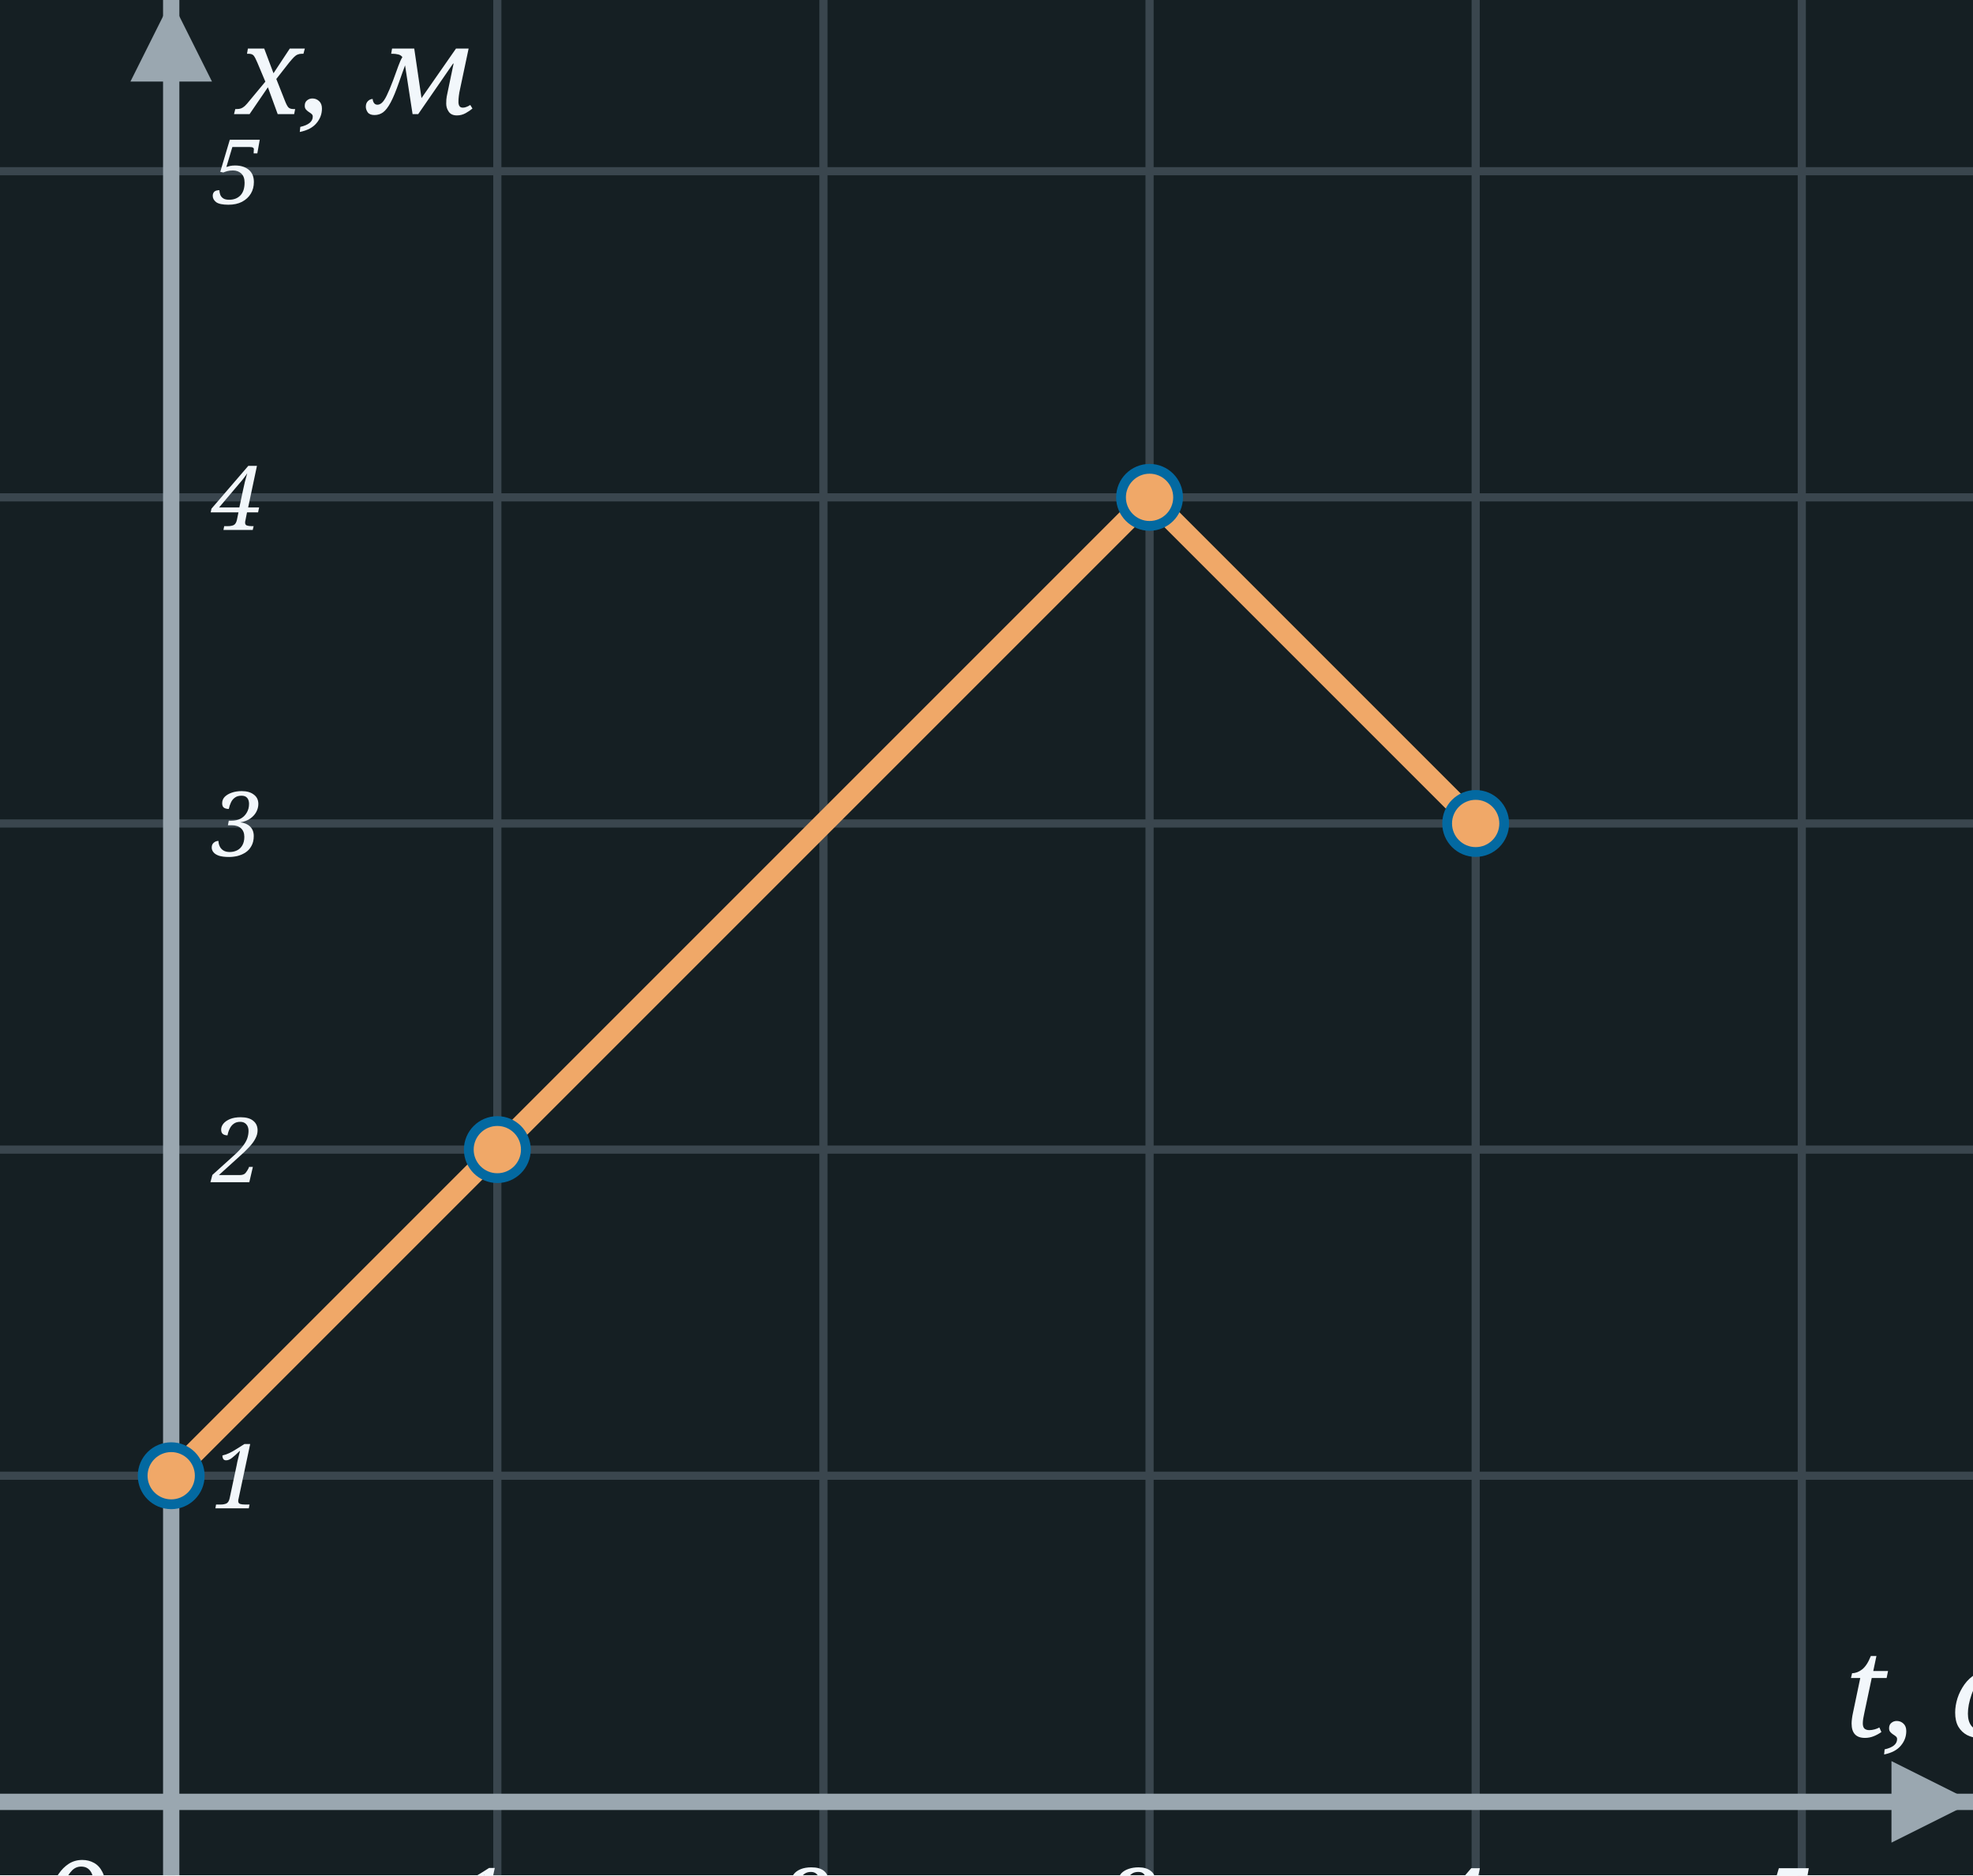
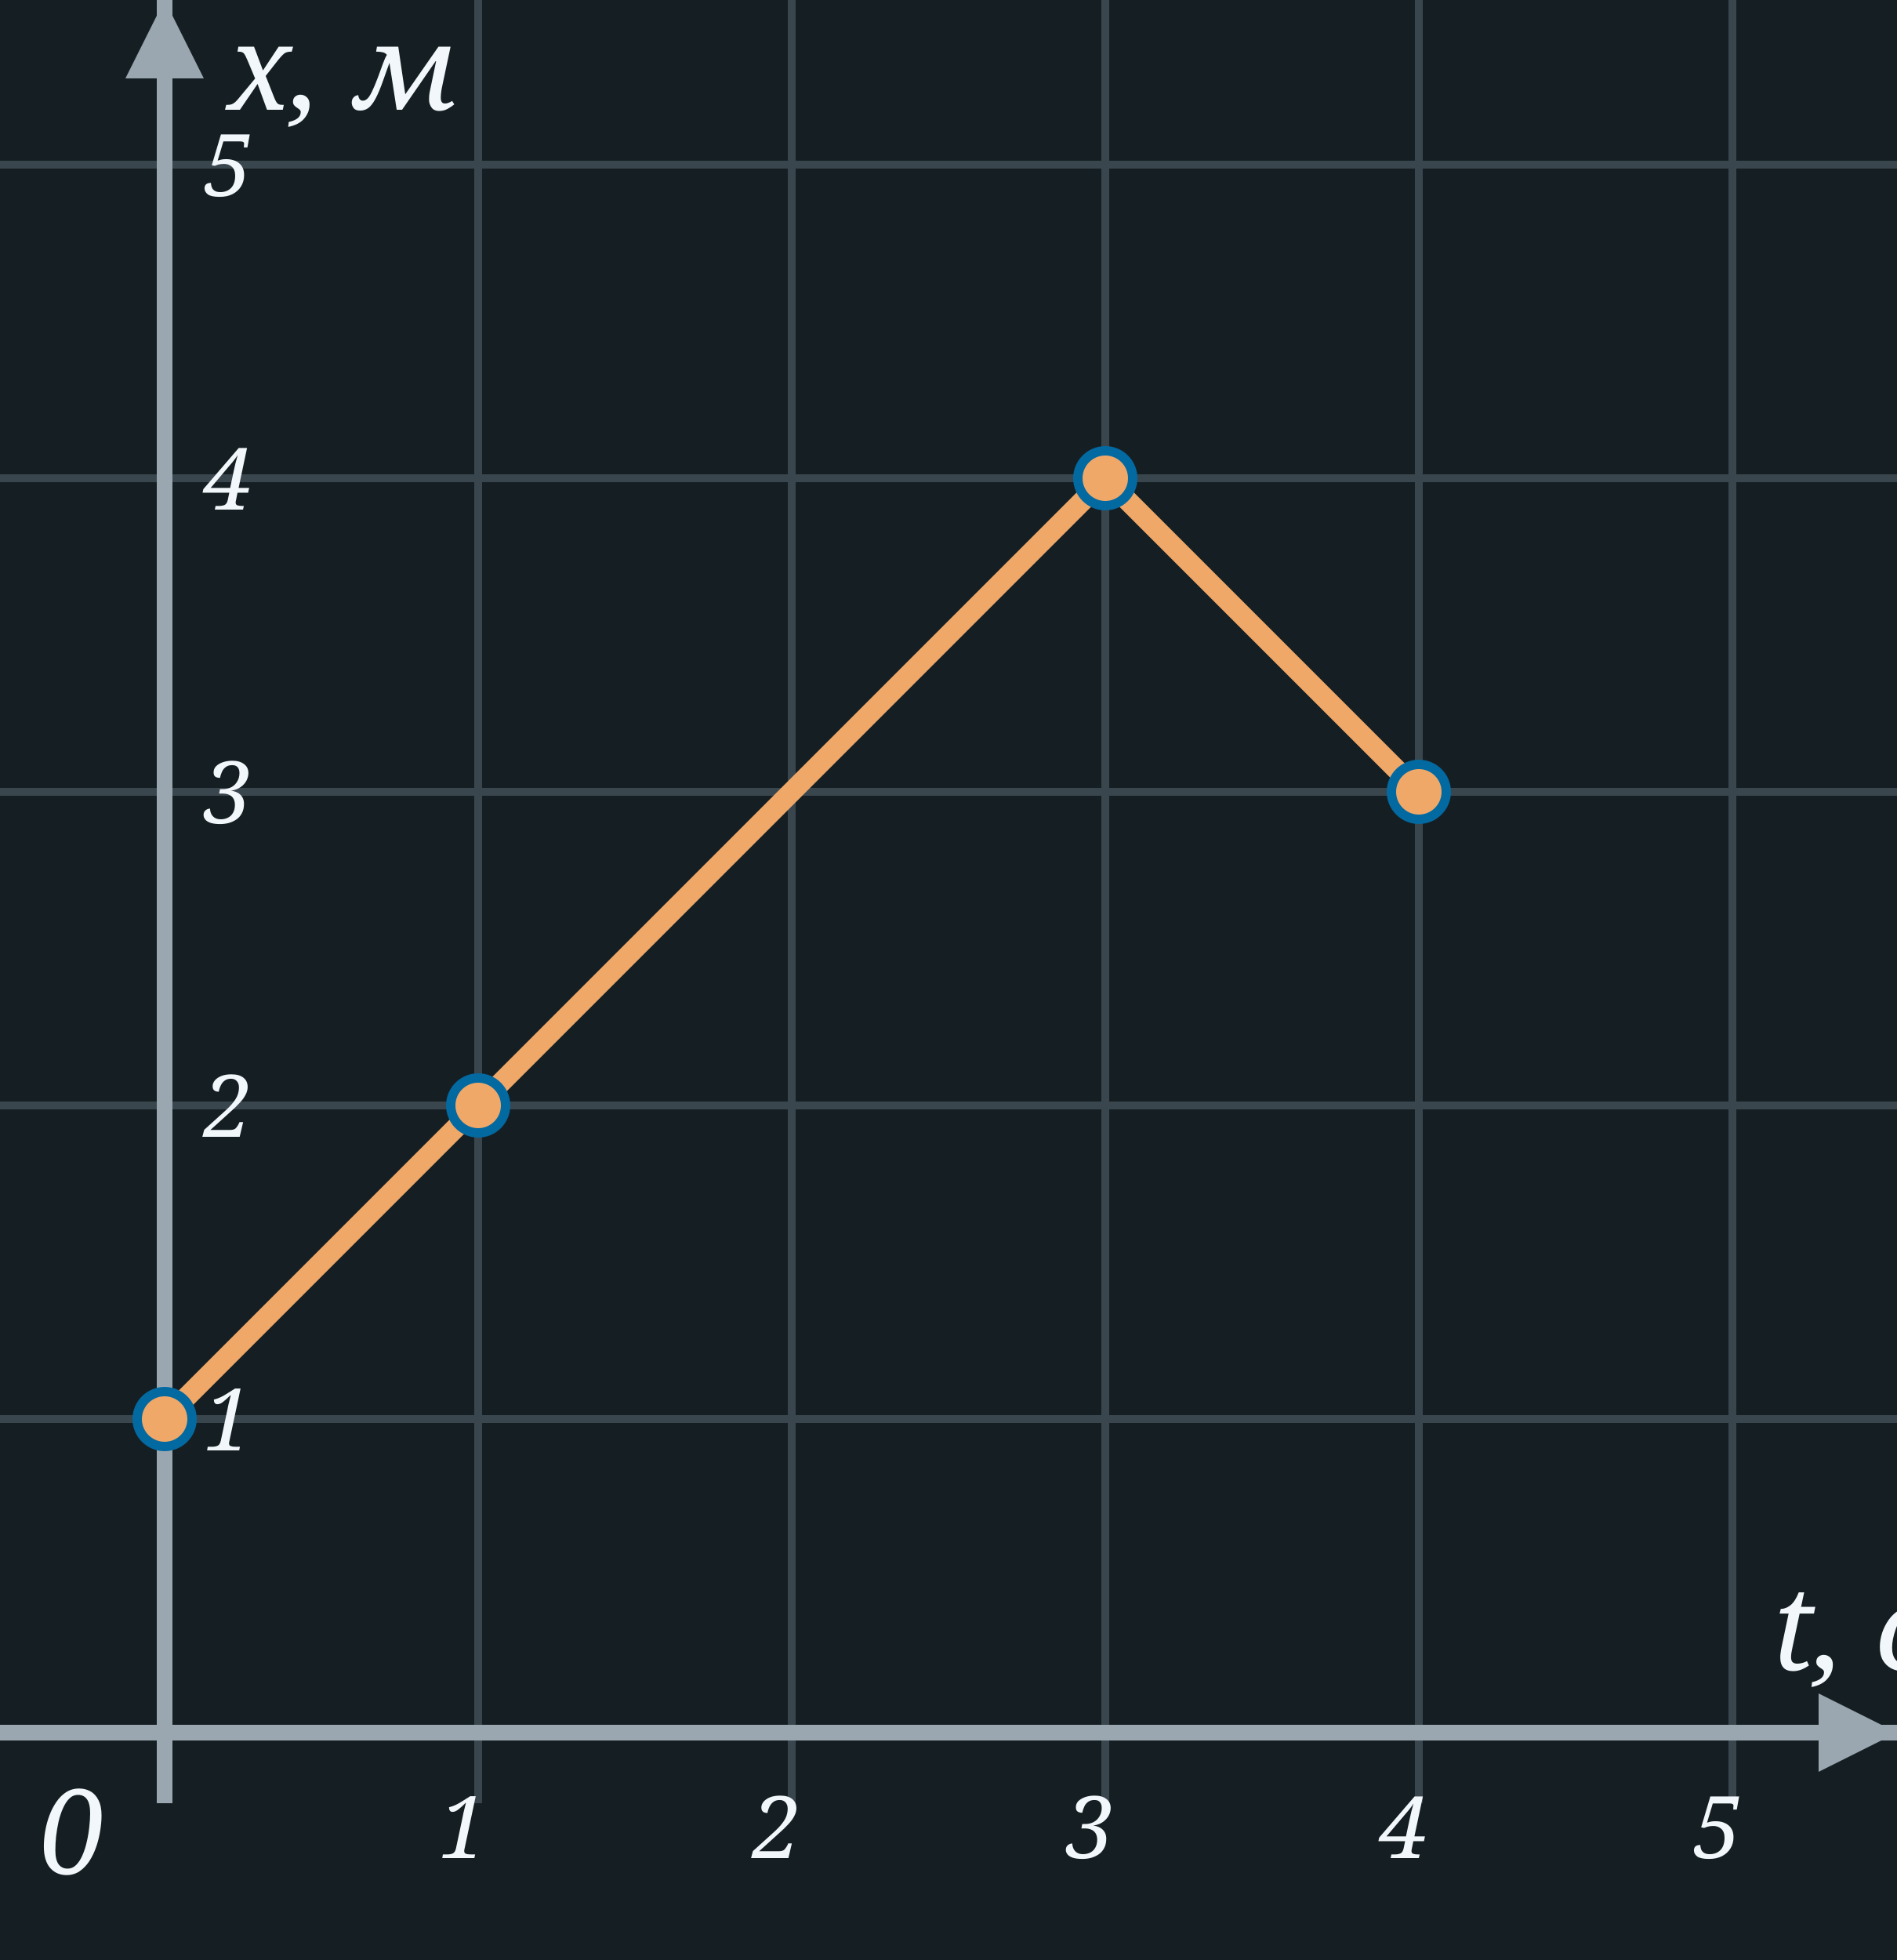
- <svg xmlns="http://www.w3.org/2000/svg" width="242" height="230" viewBox="0 0 242 230">
-   <rect x="0" y="0" width="242" height="230" fill="#151F23" />
+ <svg xmlns="http://www.w3.org/2000/svg" width="242" height="250" viewBox="0 0 242 250">
+   <rect x="0" y="0" width="242" height="250" fill="#151F23" />
  <line x1="21.0" y1="0" x2="21.0" y2="230" stroke="#3A464E" stroke-width="1" />
  <line x1="61.0" y1="0" x2="61.0" y2="230" stroke="#3A464E" stroke-width="1" />
  <line x1="101.0" y1="0" x2="101.0" y2="230" stroke="#3A464E" stroke-width="1" />
  <line x1="141.0" y1="0" x2="141.0" y2="230" stroke="#3A464E" stroke-width="1" />
  <line x1="181.0" y1="0" x2="181.0" y2="230" stroke="#3A464E" stroke-width="1" />
  <line x1="221.0" y1="0" x2="221.0" y2="230" stroke="#3A464E" stroke-width="1" />
  <line x1="0" y1="221.0" x2="242" y2="221.0" stroke="#3A464E" stroke-width="1" />
  <line x1="0" y1="181.0" x2="242" y2="181.0" stroke="#3A464E" stroke-width="1" />
  <line x1="0" y1="141.0" x2="242" y2="141.0" stroke="#3A464E" stroke-width="1" />
  <line x1="0" y1="101.0" x2="242" y2="101.0" stroke="#3A464E" stroke-width="1" />
  <line x1="0" y1="61.0" x2="242" y2="61.0" stroke="#3A464E" stroke-width="1" />
  <line x1="0" y1="21.0" x2="242" y2="21.0" stroke="#3A464E" stroke-width="1" />
  <line x1="21.0" y1="230" x2="21.0" y2="0" stroke="#9AA7B0" stroke-width="2" />
  <polygon points="16.0,10 26.0,10 21.0,0" fill="#9AA7B0" />
  <line x1="0" y1="221.0" x2="242" y2="221.0" stroke="#9AA7B0" stroke-width="2" />
  <polygon points="232.0,216.0 232.0,226.0 242,221.0" fill="#9AA7B0" />
  <text x="5.0" y="239.0" font-family="Georgia, serif" font-style="italic" font-size="15" fill="#F2F7FB">0</text>
  <text x="226.0" y="213.0" font-family="Georgia, serif" font-style="italic" font-size="15" fill="#F2F7FB">t, с</text>
  <text x="29.0" y="14" font-family="Georgia, serif" font-style="italic" font-size="15" fill="#F2F7FB">x, м</text>
  <text x="56.0" y="237.0" font-family="Georgia, serif" font-style="italic" font-size="11" fill="#F2F7FB">1</text>
  <text x="96.0" y="237.0" font-family="Georgia, serif" font-style="italic" font-size="11" fill="#F2F7FB">2</text>
  <text x="136.0" y="237.0" font-family="Georgia, serif" font-style="italic" font-size="11" fill="#F2F7FB">3</text>
  <text x="176.0" y="237.0" font-family="Georgia, serif" font-style="italic" font-size="11" fill="#F2F7FB">4</text>
  <text x="216.0" y="237.0" font-family="Georgia, serif" font-style="italic" font-size="11" fill="#F2F7FB">5</text>
  <text x="26.0" y="185.0" font-family="Georgia, serif" font-style="italic" font-size="11" fill="#F2F7FB">1</text>
  <text x="26.0" y="145.0" font-family="Georgia, serif" font-style="italic" font-size="11" fill="#F2F7FB">2</text>
  <text x="26.0" y="105.0" font-family="Georgia, serif" font-style="italic" font-size="11" fill="#F2F7FB">3</text>
  <text x="26.0" y="65.0" font-family="Georgia, serif" font-style="italic" font-size="11" fill="#F2F7FB">4</text>
  <text x="26.0" y="25.0" font-family="Georgia, serif" font-style="italic" font-size="11" fill="#F2F7FB">5</text>
  <path d="M 21.0,181.0 L 61.0,141.0 L 141.0,61.0 L 181.0,101.0" fill="none" stroke="#f0a868" stroke-width="2.6" stroke-linecap="round" stroke-linejoin="round" />
  <circle cx="21.0" cy="181.0" r="3.5" fill="#f0a868" stroke="#0369a1" stroke-width="1.2" />
  <circle cx="61.0" cy="141.0" r="3.5" fill="#f0a868" stroke="#0369a1" stroke-width="1.2" />
  <circle cx="141.0" cy="61.0" r="3.5" fill="#f0a868" stroke="#0369a1" stroke-width="1.2" />
  <circle cx="181.0" cy="101.0" r="3.5" fill="#f0a868" stroke="#0369a1" stroke-width="1.2" />
</svg>
